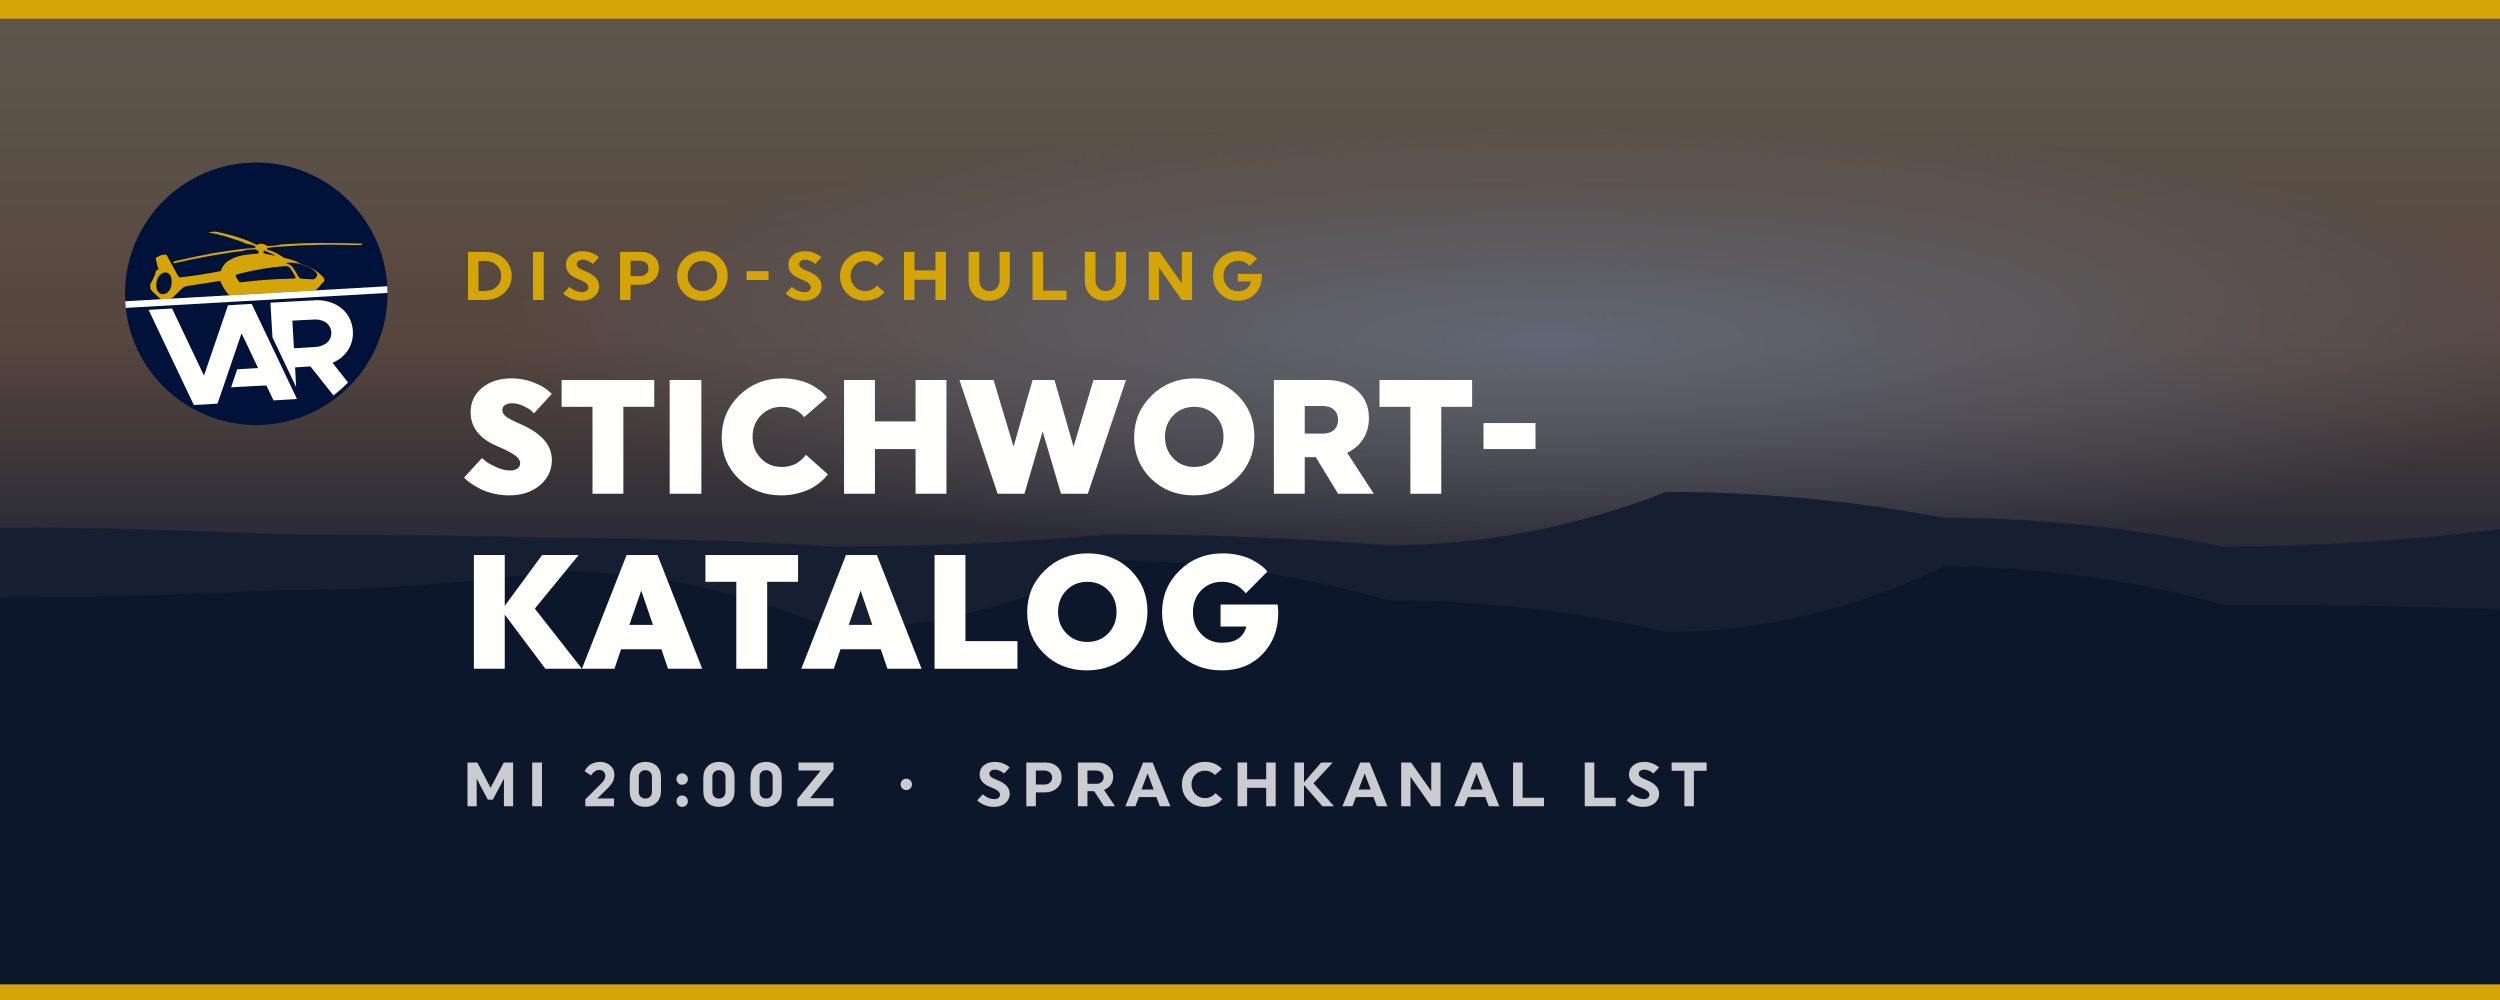
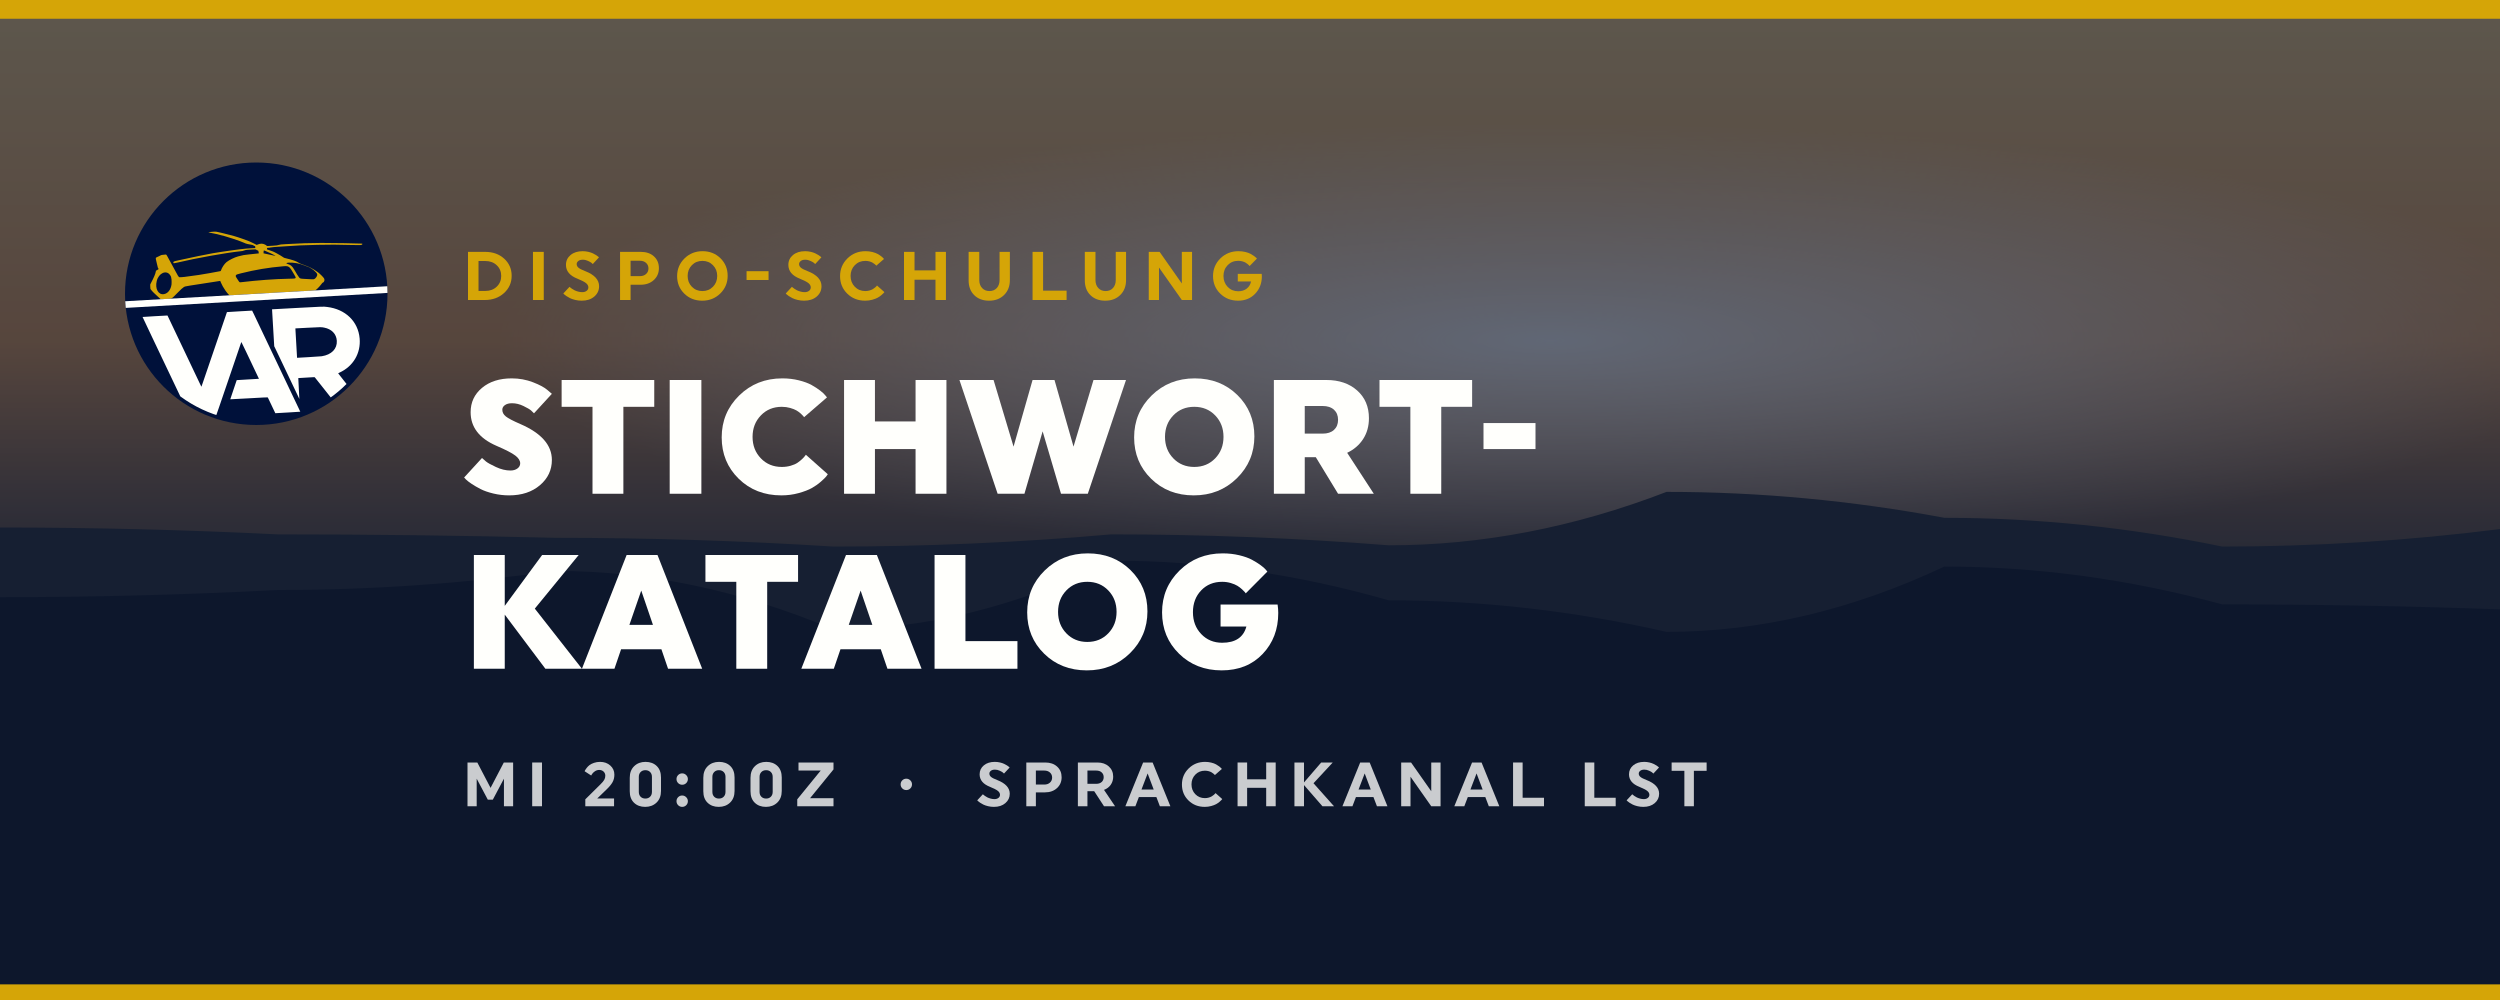
<svg xmlns="http://www.w3.org/2000/svg" viewBox="0 0 800 320" width="800" height="320">
  <defs>
    <linearGradient id="sc27" x1="0" y1="0" x2="0" y2="1">
      <stop offset="0%" stop-color="#F5C86B" />
      <stop offset="34%" stop-color="#E39A42" />
      <stop offset="52%" stop-color="#7A5B33" />
      <stop offset="70%" stop-color="#22301F" />
      <stop offset="100%" stop-color="#141D14" />
    </linearGradient>
    <radialGradient id="sc27s">
      <stop offset="0%" stop-color="#FFF6DC" stop-opacity=".95" />
      <stop offset="100%" stop-color="#FFF6DC" stop-opacity="0" />
    </radialGradient>
  </defs>
  <rect width="800" height="320" fill="url(#sc27)" />
  <ellipse cx="496" cy="109" rx="336" ry="70" fill="url(#sc27s)" />
  <path d="M0,320 L0,168.8 Q44.4,168.8 88.9,171.0 Q133.3,171.0 177.8,172.1 Q222.2,172.1 266.7,174.9 Q311.1,174.9 355.6,171.0 Q400.0,171.0 444.4,174.5 Q488.9,174.5 533.3,157.4 Q577.8,157.4 622.2,165.7 Q666.7,165.7 711.1,174.9 Q755.6,174.9 800.0,169.3 L800,320 Z" fill="#3A3524" />
  <path d="M0,320 L0,191.1 Q44.4,191.1 88.9,188.8 Q133.3,188.8 177.8,182.7 Q222.2,182.7 266.7,201.4 Q311.1,201.4 355.6,179.4 Q400.0,179.4 444.4,192.1 Q488.9,192.1 533.3,202.2 Q577.8,202.2 622.2,181.3 Q666.7,181.3 711.1,193.4 Q755.6,193.4 800.0,195.0 L800,320 Z" fill="#221F16" />
  <rect width="800" height="320" fill="#00113A" opacity=".62" />
  <rect x="0" y="0" width="800" height="6" fill="#D5A507" />
  <g transform="translate(40,52) scale(0.16406)">
    <defs>
      <clipPath id="n1b28">
        <circle cx="256" cy="256" r="256" />
      </clipPath>
    </defs>
    <g clip-path="url(#n1b28)">
      <circle cx="256" cy="256" r="256" fill="#00113A" />
      <g fill="#D5A507" transform="translate(49.00,134.89) scale(0.414)">
        <path d="M35.7 305.27C27.86 297.99 20 290.67 18.23 289.02C12.94 284.07 7.26 277.76 2.59 271.63C1.3 269.94 1.3 269.94 0.67 259.67C0.04 249.4 0.04 249.4 3.21 243.43C17.85 215.93 25.31 198.26 26.9 187.33C27.45 183.58 26.65 184.36 34.25 180.13C39.92 176.97 39.91 176.98 39.91 175.49C39.91 173.85 39.02 172.61 37.83 172.6C37.11 172.6 37.81 175.22 31.69 149.81C26.64 128.87 26.11 126.2 26.67 124.15C27.12 122.49 32.62 119.37 41.13 115.95C46.53 113.78 47.49 113.3 48.58 112.26C50.67 110.26 58.97 108.69 71.24 107.99C77.19 107.64 74.98 104.81 89.29 131.15C96.15 143.79 105.73 161.29 110.57 170.04C115.41 178.79 120.75 188.62 122.44 191.88C129.48 205.52 134.23 213.21 136.29 214.34C139.72 216.22 170.18 212.83 229.23 204.01C250.02 200.91 306.75 190.88 330.23 186.17C332.66 185.68 332.66 185.68 333.54 183.12C338.5 168.63 350.1 151.3 360.17 143.32C372.8 133.3 397.13 121.34 414.41 116.63C435.84 110.79 444.66 109.17 464.81 107.34C479.81 105.98 511.76 102.62 512.05 102.38C512.08 102.36 511.65 99.49 511.1 96.01C510.1 89.68 510.1 89.68 506.87 88.58C502.65 87.13 501 86.26 499.45 84.67C498.18 83.37 498.18 83.37 487.88 83.75C459.05 84.82 451.08 85.73 441.9 89.01C435.4 91.33 435.45 91.31 428.8 91.97C362.81 98.45 214.12 125.11 126.21 146.21C111.13 149.83 109.91 149.82 109.35 146.09C108.62 141.18 110.96 140.04 130.7 135.68C199.78 120.43 262.82 107.4 294.63 101.81C336.98 94.36 431.41 81.22 452.54 79.84C455.13 79.67 462.05 79.18 467.91 78.75C473.77 78.33 480.74 77.91 483.41 77.82C496.02 77.41 495.76 77.44 495.55 76.49C495.44 76.03 495.28 74.08 495.18 72.17C495.01 68.69 495.01 68.69 493.75 68.38C493.06 68.2 491.24 67.34 489.71 66.47C482.4 62.32 482.87 62.48 475.05 61.23C461.69 59.09 454.17 57.41 449.82 55.59C448.42 55 444.91 53.47 442.02 52.19C431.61 47.57 418.28 42.66 392.8 34.08C364.87 24.67 339.59 17.5 311.76 11.09C299.95 8.37 299.99 8.38 290.21 6.6C279.38 4.63 274.04 3.36 274.55 2.87C275.14 2.3 289.73 0.65 297.88 0.23C311.16 -0.46 311.55 -0.4 341.15 6.74C389.7 18.46 402.15 22.04 437.97 34.58C462.99 43.33 472.02 47.05 486.52 54.55C489.7 56.2 494.13 58.47 496.36 59.59C498.58 60.72 500.74 61.86 501.14 62.13C501.87 62.62 501.89 62.62 504.82 61.38C519.4 55.23 529.43 55.03 540.79 60.69C546.35 63.46 548.17 64.78 548.98 66.6C549.58 67.97 555.31 67.94 575.92 66.45C598.39 64.83 598.39 64.83 607.34 62.29C614.29 60.32 614.14 60.33 639.56 58.79C703.41 54.93 756.26 53.13 806.36 53.13C858.12 53.13 977.54 55.09 996.82 56.26C1000.43 56.48 1001.17 58.14 998.71 60.49C995.29 63.76 991.43 63.94 948.73 62.85C873.08 60.91 856.08 60.83 788.97 62.17C722.22 63.5 694.67 64.8 620.01 70.11C613.86 70.55 607 70.98 604.77 71.07C591.89 71.59 573.5 73.35 567.47 74.64C561.97 75.82 561.32 75.9 556.36 76.04C551.11 76.19 551.11 76.19 550.94 78.75C550.84 80.16 550.57 81.77 550.34 82.33C550.01 83.11 549.99 83.38 550.24 83.47C550.42 83.53 553.42 84.55 556.9 85.72C560.39 86.9 566.25 88.96 569.93 90.32C573.61 91.67 576.74 92.77 576.89 92.77C580.14 92.77 614.7 111.79 625.81 119.69C630.93 123.34 630.93 123.34 636.87 124.75C672.02 133.12 689.95 139.38 701.29 147.24C705.18 149.93 705.18 149.93 720.24 155.31C752.95 166.98 765.35 173.35 790.99 191.66C799.5 197.73 816.67 214.97 819.64 220.42C823.42 227.36 820.75 237.21 814.42 239.63C811.9 240.59 812.26 240.2 804.25 250.61C795.46 262.02 780.6 276.24 776.87 276.82C775.66 277 373.53 299.94 373.25 299.84C371.87 299.33 359.32 284.34 355.46 278.59C344.66 262.51 338.75 252.16 334.39 241.69C332.21 236.45 330.36 232.1 330.28 232.02C329.97 231.71 213.68 249.73 187.97 254.08C164.08 258.12 163.13 258.35 158.5 261.43C151.54 266.06 146.73 270.44 129.11 288.18C98.73 318.77 105.03 315.29 77.25 316.85C63.91 317.61 52.31 318.29 51.48 318.37C49.96 318.52 49.96 318.52 35.7 305.27ZM65.16 294.35C83.73 291.12 97.51 273.39 100.91 248.38C101.38 244.97 101.37 230.17 100.9 226C99.56 213.99 98.8 211.61 94.02 204.55C76.64 178.83 40.43 194.92 31.18 232.47C22.2 268.91 38.7 298.96 65.16 294.35ZM426.51 238.42C508.82 228.76 585.47 223.14 652.64 221.81C692.24 221.03 690.56 222.48 677.71 200.11C656.08 162.43 653.86 160.82 626.75 163.14C557.73 169.02 495.94 179.34 427.86 196.36C408.78 201.13 406.7 201.91 404.56 205.13C401.84 209.25 402.31 210.47 412.79 226.27C421.54 239.45 421.09 239.05 426.51 238.42ZM771.34 224.12C780.47 221.3 789.76 206.88 786.96 199.86C783.31 190.7 764.16 174.62 748.38 167.48C741.64 164.43 718.63 155.97 707.64 152.51C687.74 146.23 651.12 143.59 643.34 147.88C640.63 149.37 642.43 150.74 649.96 152.91C662.3 156.47 670.56 163.87 679.03 178.98C687.23 193.6 699.29 212.89 702.16 215.99C707.1 221.32 707.66 221.47 727.59 222.62C764.71 224.76 768.81 224.9 771.34 224.12ZM591.15 114.24C591.15 114.08 588 112.11 584.82 110.28C578.3 106.55 556.35 96.34 545.07 91.8C543.08 91 540.82 89.97 540.03 89.52C537.82 88.26 535.19 88.74 534.96 90.44C534.72 92.22 534.14 101.92 534.27 102.04C534.33 102.09 541.55 103.67 550.3 105.55C559.05 107.43 571.61 110.17 578.21 111.63C589.8 114.19 591.15 114.47 591.15 114.24Z" fill-rule="evenodd" />
      </g>
      <g transform="translate(256,256) rotate(-3.275)">
        <rect x="-614.4" y="0" width="1228.8" height="13" fill="#FFFFFC" />
      </g>
      <g transform="rotate(-3.275 256 256)">
        <defs>
          <clipPath id="wc1b28">
            <circle cx="256" cy="256" r="249.00" />
          </clipPath>
        </defs>
        <g clip-path="url(#wc1b28)">
-           <g fill="#FFFFFC" transform="translate(44.65,275.00) scale(0.39871)">
+           <g fill="#FFFFFC" transform="translate(32.03,288.10) scale(0.42394)">
            <path d="M195.1 478.09C193.93 477.63 193.3 476.14 173.69 427.85C169.31 417.07 161.96 399.04 157.36 387.77C144.85 357.16 130.53 321.99 124.7 307.6C121.86 300.58 116.25 286.82 112.24 277.02C99.77 246.52 89.4 221.12 84.01 207.84C76.29 188.85 63.1 156.48 36.82 92.04C5.35 14.87 0 1.67 0 1.08C0 0.81 25.85 0.66 57.45 0.74L114.9 0.89L119.73 12.77C122.38 19.3 128.74 34.93 133.87 47.51C145.14 75.16 159.52 110.48 170.14 136.58C174.45 147.19 182.06 165.9 187.05 178.15C196.26 200.76 206.8 226.67 220.74 260.99C224.99 271.44 230.49 284.93 232.96 290.97C235.43 297.02 240.44 309.31 244.09 318.29C251.9 337.51 251.75 337.2 252.42 336.01C252.69 335.53 256.69 325.8 261.33 314.39C269.84 293.41 277.55 274.47 295.12 231.29C300.44 218.23 308.05 199.52 312.04 189.73C318.74 173.26 325.93 155.59 346.48 105.11C350.8 94.49 358.42 75.79 363.41 63.54C368.4 51.29 376.16 32.19 380.66 21.08L388.83 0.89L446.64 0.59C478.44 0.43 504.66 0.45 504.91 0.64C505.16 0.82 508.67 9.11 512.7 19.04C516.73 28.98 524.11 47.13 529.11 59.38C541.84 90.6 555.55 124.24 565.9 149.64C570.75 161.56 578.1 179.6 582.23 189.73C586.36 199.85 593.99 218.56 599.17 231.29C604.36 244.03 612.91 265.01 618.18 277.91C633.59 315.68 644.01 341.24 650.83 358.08C654.35 366.73 659.95 380.49 663.29 388.66C666.63 396.82 673.22 412.99 677.95 424.58C682.68 436.18 689.46 452.8 693.03 461.52C696.6 470.24 699.52 477.52 699.52 477.7C699.52 477.88 673.66 478.03 642.04 478.03L584.56 478.03L581.68 471.05C577.2 460.19 560.23 418.53 557.18 410.93C555.68 407.17 554.19 403.76 553.87 403.36C553.42 402.77 535.39 402.61 467.27 402.61C419.95 402.61 381.24 402.46 381.24 402.26C381.24 402.07 384.56 393.72 388.61 383.71C396.8 363.5 408.21 335.11 412.82 323.49L415.81 315.92L467.08 315.77L518.34 315.62L513.87 304.63C511.41 298.59 505.44 283.89 500.59 271.97C495.75 260.05 487.88 240.68 483.1 228.92C478.32 217.16 470.83 198.72 466.45 187.95C450.59 148.87 447.82 142.25 447.34 142.09C447.07 142 445.2 146.13 443.18 151.28C441.16 156.42 434.67 172.52 428.75 187.05C422.83 201.59 414.81 221.36 410.93 231C407.04 240.63 399.56 259.07 394.3 271.97C376.24 316.27 366.82 339.41 358.64 359.56C345.14 392.83 338.8 408.42 330.37 429.04C311.03 476.38 310.36 477.95 309.1 478.28C307.23 478.79 196.4 478.6 195.1 478.09ZM881.95 474.91C879.81 472 876.03 466.65 856.48 438.84C852.23 432.79 840.49 416.09 830.38 401.72C820.26 387.35 807.21 368.78 801.36 360.45C784.84 336.91 776.14 324.62 775.21 323.48C774.4 322.5 772.01 322.45 736.79 322.59L699.23 322.74L698.93 370.83L698.63 418.92L690.21 398.15C685.57 386.72 677.74 367.49 672.81 355.4C667.87 343.32 660.52 325.28 656.47 315.32C652.42 305.36 644.8 286.65 639.54 273.75C634.28 260.85 625.94 240.41 621.01 228.33C616.08 216.24 608.68 198.2 604.57 188.24L597.09 170.13L596.94 85.03L596.79 -0.07L711.55 0.16C835.48 0.41 832.04 0.32 850.36 3.58C934.1 18.49 989.12 78.21 991.5 156.77C993.56 225.09 954.38 283.51 889.7 308.51C886.35 309.81 883.62 311.05 883.61 311.28C883.61 311.67 888.25 318.33 910.61 350.06C915.44 356.92 922.68 367.21 926.69 372.92C930.71 378.64 938.14 389.19 943.21 396.38C948.28 403.56 955.61 413.98 959.5 419.54C963.39 425.09 972.96 438.72 980.78 449.82C999.57 476.5 1000 477.12 1000 477.61C1000 477.84 973.95 478.03 942.12 478.03C884.24 478.03 884.24 478.03 881.95 474.91ZM812.44 228.62C858.16 224.16 885.99 198.77 885.99 161.52C885.99 130.34 865.44 106.28 831.53 97.74C817.42 94.19 818.24 94.23 756.09 93.98L698.93 93.75L698.93 161.48L698.93 229.22L752.61 229.22C784.27 229.22 808.81 228.97 812.44 228.62Z" fill-rule="evenodd" />
          </g>
        </g>
      </g>
    </g>
  </g>
  <g fill="#D5A507" transform="translate(148.0,96.0)">
    <path transform="translate(0.00,0) scale(0.022,-0.022)" d="M233.0 567.0V132.0H333.0Q433.0 132.0 498.0 194.0Q563.0 256.0 563.0 350.0Q563.0 444.0 498.0 505.5Q433.0 567.0 333.0 567.0ZM80.0 700.0H330.0Q498.0 700.0 606.5 601.0Q715.0 502.0 715.0 352.0Q715.0 202.0 604.0 101.0Q493.0 0.0 325.0 0.0H80.0Z" />
    <path transform="translate(20.68,0) scale(0.022,-0.022)" d="M85.0 0.0V700.0H242.0V0.0Z" />
    <path transform="translate(31.83,0) scale(0.022,-0.022)" d="M340.0 419.0Q540.0 341.0 540.0 200.0Q540.0 110.0 470.0 50.0Q400.0 -10.0 287.0 -10.0Q238.0 -10.0 192.5 1.0Q147.0 12.0 117.0 27.0Q87.0 42.0 64.0 57.5Q41.0 73.0 30.0 84.0L20.0 95.0L110.0 192.0Q113.0 189.0 119.0 183.5Q125.0 178.0 144.0 164.5Q163.0 151.0 183.5 141.0Q204.0 131.0 234.5 122.5Q265.0 114.0 295.0 114.0Q334.0 114.0 359.0 133.5Q384.0 153.0 384.0 183.0Q384.0 218.0 350.0 245.5Q316.0 273.0 225.0 310.0Q58.0 375.0 58.0 511.0Q58.0 598.0 125.0 654.0Q192.0 710.0 301.0 710.0Q344.0 710.0 384.0 700.5Q424.0 691.0 450.5 678.0Q477.0 665.0 498.0 652.0Q519.0 639.0 528.0 630.0L538.0 620.0L448.0 523.0Q441.0 530.0 429.0 540.5Q417.0 551.0 379.5 568.5Q342.0 586.0 303.0 586.0Q261.0 586.0 237.5 567.0Q214.0 548.0 214.0 523.0Q214.0 492.0 240.5 469.5Q267.0 447.0 340.0 419.0Z" />
    <path transform="translate(48.66,0) scale(0.022,-0.022)" d="M368.0 571.0H233.0V347.0H368.0Q424.0 347.0 458.5 378.5Q493.0 410.0 493.0 459.0Q493.0 508.0 458.5 539.5Q424.0 571.0 368.0 571.0ZM80.0 0.0V700.0H383.0Q501.0 700.0 573.0 634.5Q645.0 569.0 645.0 463.0Q645.0 358.0 570.5 290.0Q496.0 222.0 378.0 222.0H233.0V0.0Z" />
    <path transform="translate(67.69,0) scale(0.022,-0.022)" d="M413.0 130.0Q505.0 130.0 566.5 193.0Q628.0 256.0 628.0 350.0Q628.0 443.0 566.5 506.0Q505.0 569.0 413.0 569.0Q320.0 569.0 259.0 506.0Q198.0 443.0 198.0 350.0Q198.0 256.0 259.0 193.0Q320.0 130.0 413.0 130.0ZM152.0 604.5Q259.0 710.0 415.0 710.0Q571.0 710.0 675.5 607.0Q780.0 504.0 780.0 352.0Q780.0 200.0 673.0 95.0Q566.0 -10.0 410.0 -10.0Q254.0 -10.0 149.5 92.5Q45.0 195.0 45.0 347.0Q45.0 499.0 152.0 604.5Z" />
    <path transform="translate(89.80,0) scale(0.022,-0.022)" d="M370.0 291.0H50.0V419.0H370.0Z" />
    <path transform="translate(103.00,0) scale(0.022,-0.022)" d="M340.0 419.0Q540.0 341.0 540.0 200.0Q540.0 110.0 470.0 50.0Q400.0 -10.0 287.0 -10.0Q238.0 -10.0 192.5 1.0Q147.0 12.0 117.0 27.0Q87.0 42.0 64.0 57.5Q41.0 73.0 30.0 84.0L20.0 95.0L110.0 192.0Q113.0 189.0 119.0 183.5Q125.0 178.0 144.0 164.5Q163.0 151.0 183.5 141.0Q204.0 131.0 234.5 122.5Q265.0 114.0 295.0 114.0Q334.0 114.0 359.0 133.5Q384.0 153.0 384.0 183.0Q384.0 218.0 350.0 245.5Q316.0 273.0 225.0 310.0Q58.0 375.0 58.0 511.0Q58.0 598.0 125.0 654.0Q192.0 710.0 301.0 710.0Q344.0 710.0 384.0 700.5Q424.0 691.0 450.5 678.0Q477.0 665.0 498.0 652.0Q519.0 639.0 528.0 630.0L538.0 620.0L448.0 523.0Q441.0 530.0 429.0 540.5Q417.0 551.0 379.5 568.5Q342.0 586.0 303.0 586.0Q261.0 586.0 237.5 567.0Q214.0 548.0 214.0 523.0Q214.0 492.0 240.5 469.5Q267.0 447.0 340.0 419.0Z" />
    <path transform="translate(119.83,0) scale(0.022,-0.022)" d="M415.0 710.0Q467.0 710.0 513.5 698.5Q560.0 687.0 590.0 670.5Q620.0 654.0 642.0 637.0Q664.0 620.0 674.0 608.0L684.0 597.0L572.0 499.0Q570.0 502.0 566.0 506.5Q562.0 511.0 547.0 523.0Q532.0 535.0 515.5 544.5Q499.0 554.0 471.0 561.5Q443.0 569.0 413.0 569.0Q320.0 569.0 259.0 506.0Q198.0 443.0 198.0 350.0Q198.0 256.0 259.0 193.0Q320.0 130.0 413.0 130.0Q445.0 130.0 474.0 138.5Q503.0 147.0 522.0 158.5Q541.0 170.0 555.0 182.0Q569.0 194.0 576.0 202.0L582.0 211.0L690.0 115.0Q686.0 110.0 679.0 101.5Q672.0 93.0 647.0 71.5Q622.0 50.0 592.0 33.5Q562.0 17.0 513.0 3.5Q464.0 -10.0 410.0 -10.0Q254.0 -10.0 149.5 92.5Q45.0 195.0 45.0 347.0Q45.0 499.0 152.0 604.5Q259.0 710.0 415.0 710.0Z" />
    <path transform="translate(139.52,0) scale(0.022,-0.022)" d="M538.0 0.0V295.0H233.0V0.0H80.0V700.0H233.0V431.0H538.0V700.0H690.0V0.0Z" />
    <path transform="translate(160.42,0) scale(0.022,-0.022)" d="M520.0 700.0H670.0V290.0Q670.0 156.0 586.0 73.0Q502.0 -10.0 368.0 -10.0Q233.0 -10.0 151.5 70.5Q70.0 151.0 70.0 285.0V700.0H225.0V290.0Q225.0 218.0 266.0 174.0Q307.0 130.0 373.0 130.0Q439.0 130.0 479.5 174.0Q520.0 218.0 520.0 290.0Z" />
    <path transform="translate(180.66,0) scale(0.022,-0.022)" d="M575.0 0.0H80.0V700.0H233.0V136.0H575.0Z" />
    <path transform="translate(197.60,0) scale(0.022,-0.022)" d="M520.0 700.0H670.0V290.0Q670.0 156.0 586.0 73.0Q502.0 -10.0 368.0 -10.0Q233.0 -10.0 151.5 70.5Q70.0 151.0 70.0 285.0V700.0H225.0V290.0Q225.0 218.0 266.0 174.0Q307.0 130.0 373.0 130.0Q439.0 130.0 479.5 174.0Q520.0 218.0 520.0 290.0Z" />
    <path transform="translate(217.84,0) scale(0.022,-0.022)" d="M561.0 0.0 229.0 472.0V0.0H80.0V700.0H238.0L561.0 240.0V700.0H710.0V0.0Z" />
    <path transform="translate(239.18,0) scale(0.022,-0.022)" d="M405.0 380.0H753.0Q755.0 361.0 755.0 341.0Q754.0 192.0 657.5 91.0Q561.0 -10.0 410.0 -10.0Q254.0 -10.0 149.5 93.0Q45.0 196.0 45.0 348.0Q45.0 500.0 152.0 605.0Q259.0 710.0 415.0 710.0Q467.0 710.0 513.5 699.0Q560.0 688.0 589.5 672.0Q619.0 656.0 641.5 640.0Q664.0 624.0 674.0 613.0L683.0 602.0L577.0 494.0Q575.0 497.0 570.5 502.0Q566.0 507.0 550.5 520.5Q535.0 534.0 517.5 544.0Q500.0 554.0 471.5 562.0Q443.0 570.0 412.0 570.0Q319.0 570.0 258.0 507.0Q197.0 444.0 197.0 349.0Q197.0 254.0 258.0 190.5Q319.0 127.0 412.0 127.0Q485.0 127.0 535.0 165.5Q585.0 204.0 598.0 270.0H405.0Z" />
  </g>
  <g fill="#FFFFFC" transform="translate(148.0,158.0)">
    <path transform="translate(0.00,0) scale(0.052,-0.052)" d="M245.0 517.0Q245.0 493.0 267.0 475.5Q289.0 458.0 356.0 429.0Q550.0 345.0 550.0 208.0Q550.0 115.0 476.5 52.5Q403.0 -10.0 287.0 -10.0Q237.0 -10.0 189.5 1.5Q142.0 13.0 111.0 29.0Q80.0 45.0 56.0 61.0Q32.0 77.0 21.0 88.0L10.0 100.0L120.0 220.0Q129.0 211.0 144.5 198.5Q160.0 186.0 206.0 164.5Q252.0 143.0 295.0 143.0Q321.0 143.0 338.0 155.5Q355.0 168.0 355.0 187.0Q355.0 212.0 325.0 235.0Q295.0 258.0 209.0 295.0Q50.0 364.0 50.0 502.0Q50.0 593.0 120.0 651.5Q190.0 710.0 303.0 710.0Q372.0 710.0 434.0 686.0Q496.0 662.0 523.0 638.0L550.0 615.0L440.0 495.0Q434.0 502.0 422.0 512.5Q410.0 523.0 375.0 540.0Q340.0 557.0 305.0 557.0Q277.0 557.0 261.0 545.5Q245.0 534.0 245.0 517.0Z" />
    <path transform="translate(31.20,0) scale(0.052,-0.052)" d="M580.0 535.0H390.0V0.0H200.0V535.0H10.0V700.0H580.0Z" />
    <path transform="translate(62.40,0) scale(0.052,-0.052)" d="M75.0 0.0V700.0H270.0V0.0Z" />
    <path transform="translate(80.86,0) scale(0.052,-0.052)" d="M558.0 240.0 693.0 120.0Q690.0 115.0 683.0 106.0Q676.0 97.0 650.5 74.5Q625.0 52.0 594.5 35.0Q564.0 18.0 513.5 4.0Q463.0 -10.0 407.0 -10.0Q249.0 -10.0 144.5 92.5Q40.0 195.0 40.0 347.0Q40.0 499.0 147.5 604.5Q255.0 710.0 413.0 710.0Q467.0 710.0 515.0 698.0Q563.0 686.0 593.5 669.0Q624.0 652.0 646.5 634.5Q669.0 617.0 678.0 605.0L688.0 593.0L547.0 471.0Q545.0 474.0 542.0 478.0Q539.0 482.0 527.0 493.0Q515.0 504.0 500.5 512.5Q486.0 521.0 461.5 528.0Q437.0 535.0 410.0 535.0Q332.0 535.0 281.0 482.0Q230.0 429.0 230.0 350.0Q230.0 271.0 281.0 218.0Q332.0 165.0 410.0 165.0Q439.0 165.0 465.0 172.5Q491.0 180.0 507.0 191.0Q523.0 202.0 535.0 213.5Q547.0 225.0 552.0 232.0Z" />
    <path transform="translate(118.46,0) scale(0.052,-0.052)" d="M510.0 0.0V275.0H260.0V0.0H70.0V700.0H260.0V445.0H510.0V700.0H700.0V0.0Z" />
    <path transform="translate(159.02,0) scale(0.052,-0.052)" d="M235.0 0.0 0.0 700.0H210.0L333.0 290.0L450.0 700.0H585.0L702.0 290.0L825.0 700.0H1025.0L790.0 0.0H625.0L512.0 384.0L400.0 0.0Z" />
    <path transform="translate(212.84,0) scale(0.052,-0.052)" d="M144.5 92.5Q40.0 195.0 40.0 347.0Q40.0 499.0 147.5 604.5Q255.0 710.0 413.0 710.0Q571.0 710.0 675.5 607.5Q780.0 505.0 780.0 353.0Q780.0 201.0 672.5 95.5Q565.0 -10.0 407.0 -10.0Q249.0 -10.0 144.5 92.5ZM281.0 482.0Q230.0 429.0 230.0 350.0Q230.0 271.0 281.0 218.0Q332.0 165.0 410.0 165.0Q488.0 165.0 539.0 218.0Q590.0 271.0 590.0 350.0Q590.0 429.0 539.0 482.0Q488.0 535.0 410.0 535.0Q332.0 535.0 281.0 482.0Z" />
    <path transform="translate(256.00,0) scale(0.052,-0.052)" d="M70.0 0.0V700.0H393.0Q510.0 700.0 582.5 635.5Q655.0 571.0 655.0 465.0Q655.0 392.0 619.5 337.0Q584.0 282.0 521.0 252.0L685.0 0.0H465.0L328.0 225.0H260.0V0.0ZM370.0 540.0H260.0V370.0H370.0Q415.0 370.0 440.0 393.0Q465.0 416.0 465.0 455.0Q465.0 494.0 440.0 517.0Q415.0 540.0 370.0 540.0Z" />
    <path transform="translate(292.92,0) scale(0.052,-0.052)" d="M580.0 535.0H390.0V0.0H200.0V535.0H10.0V700.0H580.0Z" />
    <path transform="translate(324.12,0) scale(0.052,-0.052)" d="M370.0 275.0H50.0V435.0H370.0Z" />
  </g>
  <g fill="#FFFFFC" transform="translate(148.0,214.0)">
    <path transform="translate(0.00,0) scale(0.052,-0.052)" d="M510.0 0.0 260.0 333.0V0.0H70.0V700.0H260.0V387.0L490.0 700.0H715.0L445.0 370.0L735.0 0.0Z" />
    <path transform="translate(38.22,0) scale(0.052,-0.052)" d="M465.0 700.0 740.0 0.0H530.0L489.0 120.0H241.0L200.0 0.0H0.0L275.0 700.0ZM437.0 270.0 365.0 481.0 292.0 270.0Z" />
    <path transform="translate(77.22,0) scale(0.052,-0.052)" d="M580.0 535.0H390.0V0.0H200.0V535.0H10.0V700.0H580.0Z" />
    <path transform="translate(108.42,0) scale(0.052,-0.052)" d="M465.0 700.0 740.0 0.0H530.0L489.0 120.0H241.0L200.0 0.0H0.0L275.0 700.0ZM437.0 270.0 365.0 481.0 292.0 270.0Z" />
    <path transform="translate(147.42,0) scale(0.052,-0.052)" d="M580.0 0.0H70.0V700.0H260.0V170.0H580.0Z" />
    <path transform="translate(178.62,0) scale(0.052,-0.052)" d="M144.5 92.5Q40.0 195.0 40.0 347.0Q40.0 499.0 147.5 604.5Q255.0 710.0 413.0 710.0Q571.0 710.0 675.5 607.5Q780.0 505.0 780.0 353.0Q780.0 201.0 672.5 95.5Q565.0 -10.0 407.0 -10.0Q249.0 -10.0 144.5 92.5ZM281.0 482.0Q230.0 429.0 230.0 350.0Q230.0 271.0 281.0 218.0Q332.0 165.0 410.0 165.0Q488.0 165.0 539.0 218.0Q590.0 271.0 590.0 350.0Q590.0 429.0 539.0 482.0Q488.0 535.0 410.0 535.0Q332.0 535.0 281.0 482.0Z" />
    <path transform="translate(221.78,0) scale(0.052,-0.052)" d="M400.0 395.0H751.0Q755.0 368.0 755.0 343.0Q755.0 192.0 659.0 91.0Q563.0 -10.0 407.0 -10.0Q249.0 -10.0 144.5 92.5Q40.0 195.0 40.0 347.0Q40.0 499.0 147.5 604.5Q255.0 710.0 413.0 710.0Q467.0 710.0 515.0 698.5Q563.0 687.0 593.5 670.5Q624.0 654.0 646.5 637.5Q669.0 621.0 678.0 610.0L688.0 598.0L555.0 464.0Q553.0 467.0 549.5 471.5Q546.0 476.0 532.5 488.5Q519.0 501.0 503.5 510.5Q488.0 520.0 463.0 527.5Q438.0 535.0 410.0 535.0Q331.0 535.0 280.5 482.0Q230.0 429.0 230.0 348.0Q230.0 267.0 281.0 213.5Q332.0 160.0 410.0 160.0Q532.0 160.0 559.0 260.0H400.0Z" />
  </g>
  <g fill="#FFFFFC" opacity=".78" transform="translate(148.0,258.0)">
    <path transform="translate(0.00,0) scale(0.02,-0.02)" d="M405.0 105.0 227.0 441.0V0.0H80.0V700.0H237.0L449.0 294.0L661.0 700.0H810.0V0.0H663.0V441.0L485.0 105.0Z" />
    <path transform="translate(20.60,0) scale(0.02,-0.02)" d="M85.0 0.0V700.0H242.0V0.0Z" />
    <path transform="translate(38.28,0) scale(0.02,-0.02)" d="M51.0 111.0 293.0 350.0Q337.0 393.0 354.0 423.0Q371.0 453.0 371.0 489.0Q371.0 528.0 343.5 554.5Q316.0 581.0 273.0 581.0Q235.0 581.0 203.0 558.5Q171.0 536.0 158.0 514.0L145.0 492.0L40.0 560.0Q42.0 566.0 47.0 576.0Q52.0 586.0 72.0 612.0Q92.0 638.0 117.5 658.0Q143.0 678.0 188.5 694.0Q234.0 710.0 287.0 710.0Q386.0 710.0 451.0 651.5Q516.0 593.0 516.0 506.0Q516.0 438.0 487.0 385.5Q458.0 333.0 390.0 268.0L242.0 125.0H511.0V0.0H51.0Z" />
    <path transform="translate(52.38,0) scale(0.02,-0.02)" d="M202.0 470.0V230.0Q202.0 181.0 231.0 152.0Q260.0 123.0 307.0 123.0Q354.0 123.0 383.0 152.5Q412.0 182.0 412.0 230.0V470.0Q412.0 518.0 383.0 547.5Q354.0 577.0 307.0 577.0Q260.0 577.0 231.0 547.5Q202.0 518.0 202.0 470.0ZM57.0 240.0V455.0Q57.0 573.0 128.0 641.5Q199.0 710.0 309.0 710.0Q420.0 710.0 488.5 644.0Q557.0 578.0 557.0 460.0V245.0Q557.0 127.0 485.5 58.5Q414.0 -10.0 304.0 -10.0Q194.0 -10.0 125.5 56.0Q57.0 122.0 57.0 240.0Z" />
    <path transform="translate(67.48,0) scale(0.02,-0.02)" d="M141.0 172.0Q178.0 172.0 205.0 145.0Q232.0 118.0 232.0 81.0Q232.0 43.0 205.5 16.5Q179.0 -10.0 141.0 -10.0Q103.0 -10.0 76.5 16.5Q50.0 43.0 50.0 81.0Q50.0 119.0 76.5 145.5Q103.0 172.0 141.0 172.0ZM141.0 526.0Q178.0 526.0 205.0 499.0Q232.0 472.0 232.0 435.0Q232.0 397.0 205.5 370.5Q179.0 344.0 141.0 344.0Q103.0 344.0 76.5 370.5Q50.0 397.0 50.0 435.0Q50.0 473.0 76.5 499.5Q103.0 526.0 141.0 526.0Z" />
    <path transform="translate(75.92,0) scale(0.02,-0.02)" d="M202.0 470.0V230.0Q202.0 181.0 231.0 152.0Q260.0 123.0 307.0 123.0Q354.0 123.0 383.0 152.5Q412.0 182.0 412.0 230.0V470.0Q412.0 518.0 383.0 547.5Q354.0 577.0 307.0 577.0Q260.0 577.0 231.0 547.5Q202.0 518.0 202.0 470.0ZM57.0 240.0V455.0Q57.0 573.0 128.0 641.5Q199.0 710.0 309.0 710.0Q420.0 710.0 488.5 644.0Q557.0 578.0 557.0 460.0V245.0Q557.0 127.0 485.5 58.5Q414.0 -10.0 304.0 -10.0Q194.0 -10.0 125.5 56.0Q57.0 122.0 57.0 240.0Z" />
    <path transform="translate(91.02,0) scale(0.02,-0.02)" d="M202.0 470.0V230.0Q202.0 181.0 231.0 152.0Q260.0 123.0 307.0 123.0Q354.0 123.0 383.0 152.5Q412.0 182.0 412.0 230.0V470.0Q412.0 518.0 383.0 547.5Q354.0 577.0 307.0 577.0Q260.0 577.0 231.0 547.5Q202.0 518.0 202.0 470.0ZM57.0 240.0V455.0Q57.0 573.0 128.0 641.5Q199.0 710.0 309.0 710.0Q420.0 710.0 488.5 644.0Q557.0 578.0 557.0 460.0V245.0Q557.0 127.0 485.5 58.5Q414.0 -10.0 304.0 -10.0Q194.0 -10.0 125.5 56.0Q57.0 122.0 57.0 240.0Z" />
    <path transform="translate(106.12,0) scale(0.02,-0.02)" d="M630.0 0.0H50.0V111.0L425.0 571.0H70.0V700.0H630.0V589.0L255.0 129.0H630.0Z" />
    <path transform="translate(139.20,0) scale(0.02,-0.02)" d="M141.0 441.0Q178.0 441.0 205.0 414.5Q232.0 388.0 232.0 350.0Q232.0 312.0 205.5 285.5Q179.0 259.0 141.0 259.0Q103.0 259.0 76.5 285.5Q50.0 312.0 50.0 350.0Q50.0 388.0 76.5 414.5Q103.0 441.0 141.0 441.0Z" />
    <path transform="translate(164.32,0) scale(0.02,-0.02)" d="M340.0 419.0Q540.0 341.0 540.0 200.0Q540.0 110.0 470.0 50.0Q400.0 -10.0 287.0 -10.0Q238.0 -10.0 192.5 1.0Q147.0 12.0 117.0 27.0Q87.0 42.0 64.0 57.5Q41.0 73.0 30.0 84.0L20.0 95.0L110.0 192.0Q113.0 189.0 119.0 183.5Q125.0 178.0 144.0 164.5Q163.0 151.0 183.5 141.0Q204.0 131.0 234.5 122.5Q265.0 114.0 295.0 114.0Q334.0 114.0 359.0 133.5Q384.0 153.0 384.0 183.0Q384.0 218.0 350.0 245.5Q316.0 273.0 225.0 310.0Q58.0 375.0 58.0 511.0Q58.0 598.0 125.0 654.0Q192.0 710.0 301.0 710.0Q344.0 710.0 384.0 700.5Q424.0 691.0 450.5 678.0Q477.0 665.0 498.0 652.0Q519.0 639.0 528.0 630.0L538.0 620.0L448.0 523.0Q441.0 530.0 429.0 540.5Q417.0 551.0 379.5 568.5Q342.0 586.0 303.0 586.0Q261.0 586.0 237.5 567.0Q214.0 548.0 214.0 523.0Q214.0 492.0 240.5 469.5Q267.0 447.0 340.0 419.0Z" />
    <path transform="translate(178.82,0) scale(0.02,-0.02)" d="M368.0 571.0H233.0V347.0H368.0Q424.0 347.0 458.5 378.5Q493.0 410.0 493.0 459.0Q493.0 508.0 458.5 539.5Q424.0 571.0 368.0 571.0ZM80.0 0.0V700.0H383.0Q501.0 700.0 573.0 634.5Q645.0 569.0 645.0 463.0Q645.0 358.0 570.5 290.0Q496.0 222.0 378.0 222.0H233.0V0.0Z" />
    <path transform="translate(195.32,0) scale(0.02,-0.02)" d="M374.0 571.0H233.0V359.0H374.0Q429.0 359.0 461.0 388.5Q493.0 418.0 493.0 465.0Q493.0 512.0 461.0 541.5Q429.0 571.0 374.0 571.0ZM80.0 0.0V700.0H393.0Q505.0 700.0 575.0 637.0Q645.0 574.0 645.0 473.0Q645.0 399.0 605.5 343.0Q566.0 287.0 498.0 262.0L675.0 0.0H498.0L341.0 241.0H233.0V0.0Z" />
    <path transform="translate(212.12,0) scale(0.02,-0.02)" d="M356.0 525.0 258.0 268.0H453.0ZM436.0 700.0 720.0 0.0H552.0L496.0 147.0H216.0L160.0 0.0H0.0L284.0 700.0Z" />
    <path transform="translate(229.32,0) scale(0.02,-0.02)" d="M415.0 710.0Q467.0 710.0 513.5 698.5Q560.0 687.0 590.0 670.5Q620.0 654.0 642.0 637.0Q664.0 620.0 674.0 608.0L684.0 597.0L572.0 499.0Q570.0 502.0 566.0 506.5Q562.0 511.0 547.0 523.0Q532.0 535.0 515.5 544.5Q499.0 554.0 471.0 561.5Q443.0 569.0 413.0 569.0Q320.0 569.0 259.0 506.0Q198.0 443.0 198.0 350.0Q198.0 256.0 259.0 193.0Q320.0 130.0 413.0 130.0Q445.0 130.0 474.0 138.5Q503.0 147.0 522.0 158.5Q541.0 170.0 555.0 182.0Q569.0 194.0 576.0 202.0L582.0 211.0L690.0 115.0Q686.0 110.0 679.0 101.5Q672.0 93.0 647.0 71.5Q622.0 50.0 592.0 33.5Q562.0 17.0 513.0 3.5Q464.0 -10.0 410.0 -10.0Q254.0 -10.0 149.5 92.5Q45.0 195.0 45.0 347.0Q45.0 499.0 152.0 604.5Q259.0 710.0 415.0 710.0Z" />
    <path transform="translate(246.42,0) scale(0.02,-0.02)" d="M538.0 0.0V295.0H233.0V0.0H80.0V700.0H233.0V431.0H538.0V700.0H690.0V0.0Z" />
    <path transform="translate(264.62,0) scale(0.02,-0.02)" d="M528.0 0.0 233.0 339.0V0.0H80.0V700.0H233.0V381.0L508.0 700.0H693.0L385.0 368.0L713.0 0.0Z" />
    <path transform="translate(281.58,0) scale(0.02,-0.02)" d="M356.0 525.0 258.0 268.0H453.0ZM436.0 700.0 720.0 0.0H552.0L496.0 147.0H216.0L160.0 0.0H0.0L284.0 700.0Z" />
    <path transform="translate(298.78,0) scale(0.02,-0.02)" d="M561.0 0.0 229.0 472.0V0.0H80.0V700.0H238.0L561.0 240.0V700.0H710.0V0.0Z" />
    <path transform="translate(317.38,0) scale(0.02,-0.02)" d="M356.0 525.0 258.0 268.0H453.0ZM436.0 700.0 720.0 0.0H552.0L496.0 147.0H216.0L160.0 0.0H0.0L284.0 700.0Z" />
    <path transform="translate(334.58,0) scale(0.02,-0.02)" d="M575.0 0.0H80.0V700.0H233.0V136.0H575.0Z" />
    <path transform="translate(357.52,0) scale(0.02,-0.02)" d="M575.0 0.0H80.0V700.0H233.0V136.0H575.0Z" />
    <path transform="translate(372.12,0) scale(0.02,-0.02)" d="M340.0 419.0Q540.0 341.0 540.0 200.0Q540.0 110.0 470.0 50.0Q400.0 -10.0 287.0 -10.0Q238.0 -10.0 192.5 1.0Q147.0 12.0 117.0 27.0Q87.0 42.0 64.0 57.5Q41.0 73.0 30.0 84.0L20.0 95.0L110.0 192.0Q113.0 189.0 119.0 183.5Q125.0 178.0 144.0 164.5Q163.0 151.0 183.5 141.0Q204.0 131.0 234.5 122.5Q265.0 114.0 295.0 114.0Q334.0 114.0 359.0 133.5Q384.0 153.0 384.0 183.0Q384.0 218.0 350.0 245.5Q316.0 273.0 225.0 310.0Q58.0 375.0 58.0 511.0Q58.0 598.0 125.0 654.0Q192.0 710.0 301.0 710.0Q344.0 710.0 384.0 700.5Q424.0 691.0 450.5 678.0Q477.0 665.0 498.0 652.0Q519.0 639.0 528.0 630.0L538.0 620.0L448.0 523.0Q441.0 530.0 429.0 540.5Q417.0 551.0 379.5 568.5Q342.0 586.0 303.0 586.0Q261.0 586.0 237.5 567.0Q214.0 548.0 214.0 523.0Q214.0 492.0 240.5 469.5Q267.0 447.0 340.0 419.0Z" />
    <path transform="translate(386.62,0) scale(0.02,-0.02)" d="M575.0 567.0H371.0V0.0H219.0V567.0H15.0V700.0H575.0Z" />
  </g>
  <rect x="0" y="315" width="800" height="5" fill="#D5A507" />
</svg>
